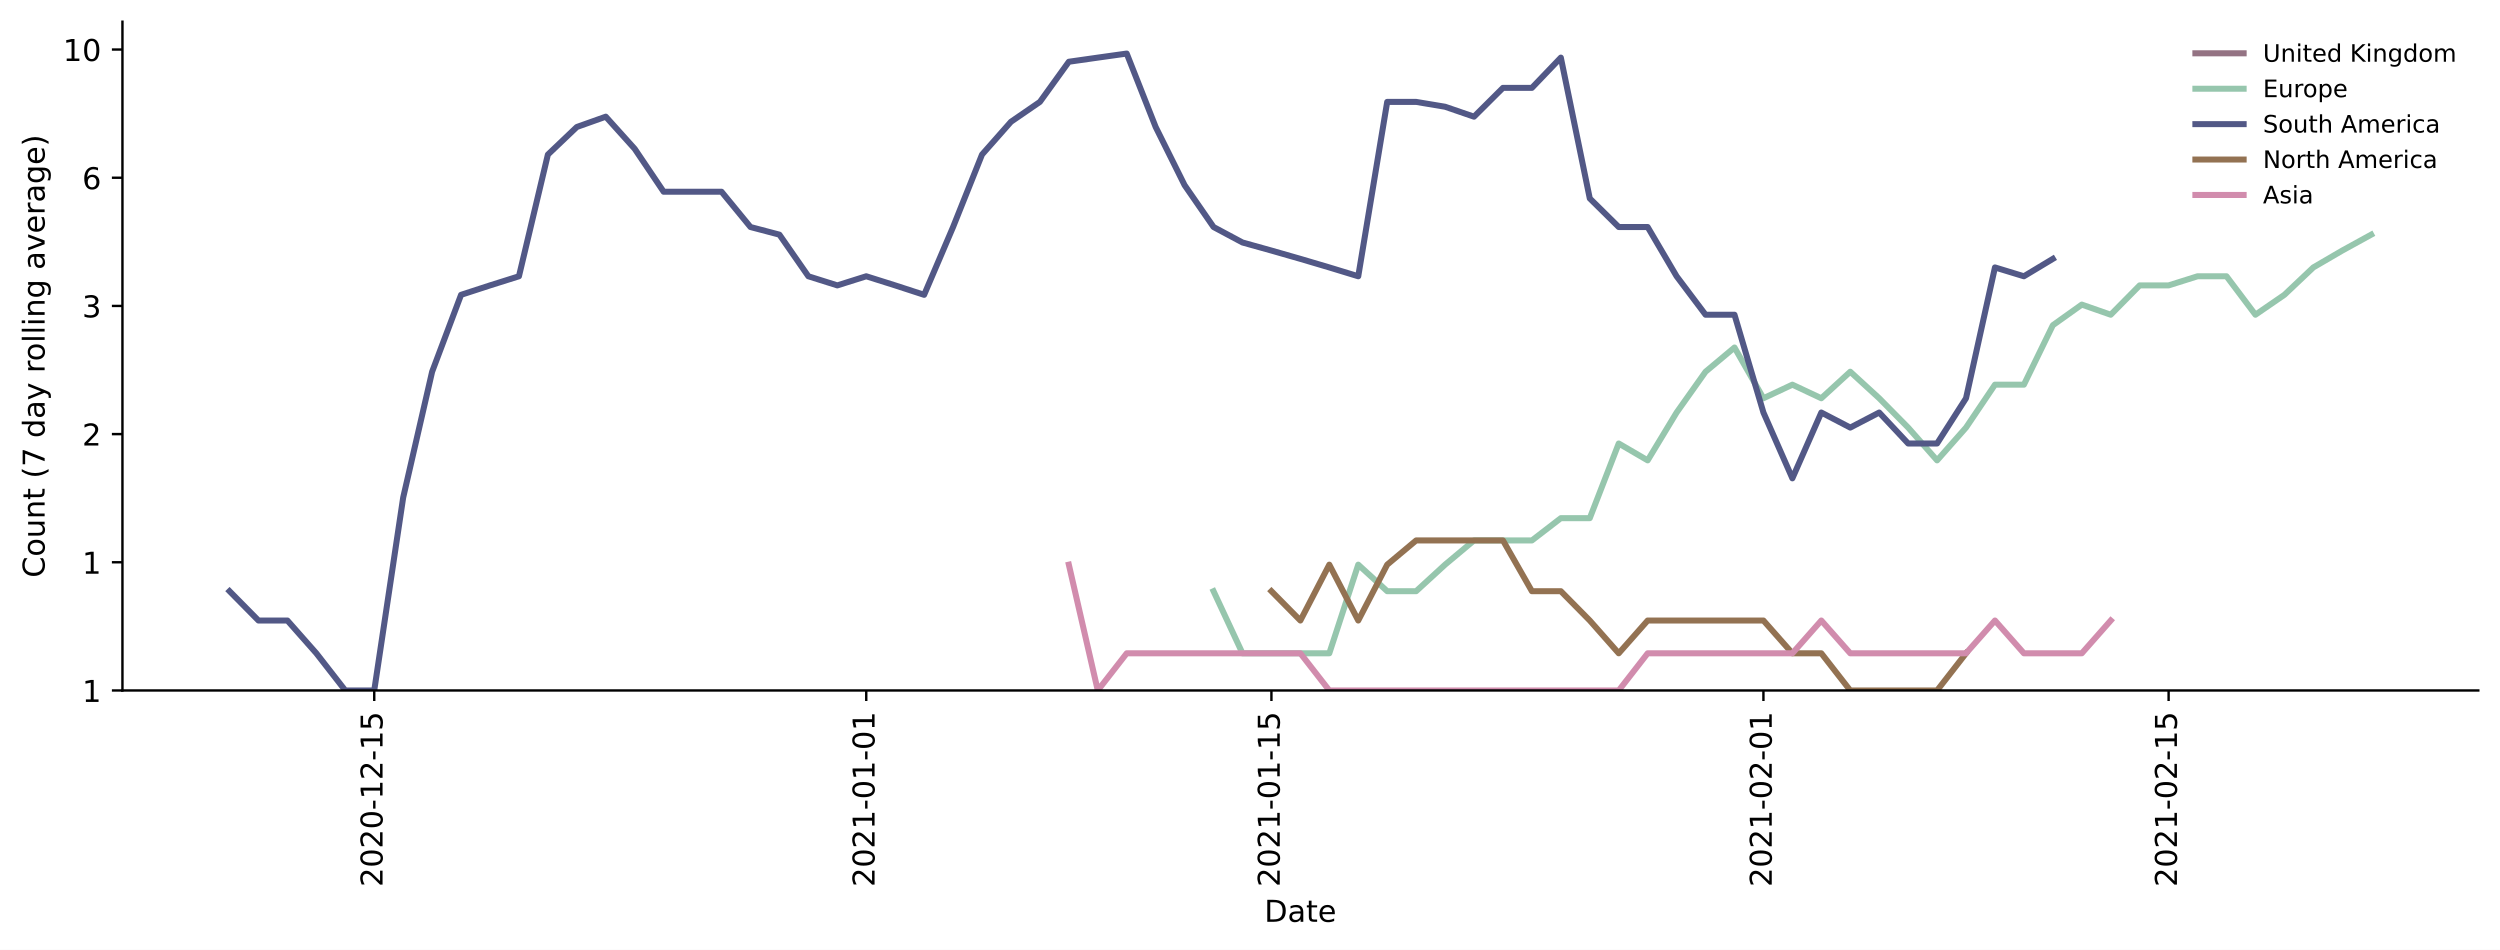
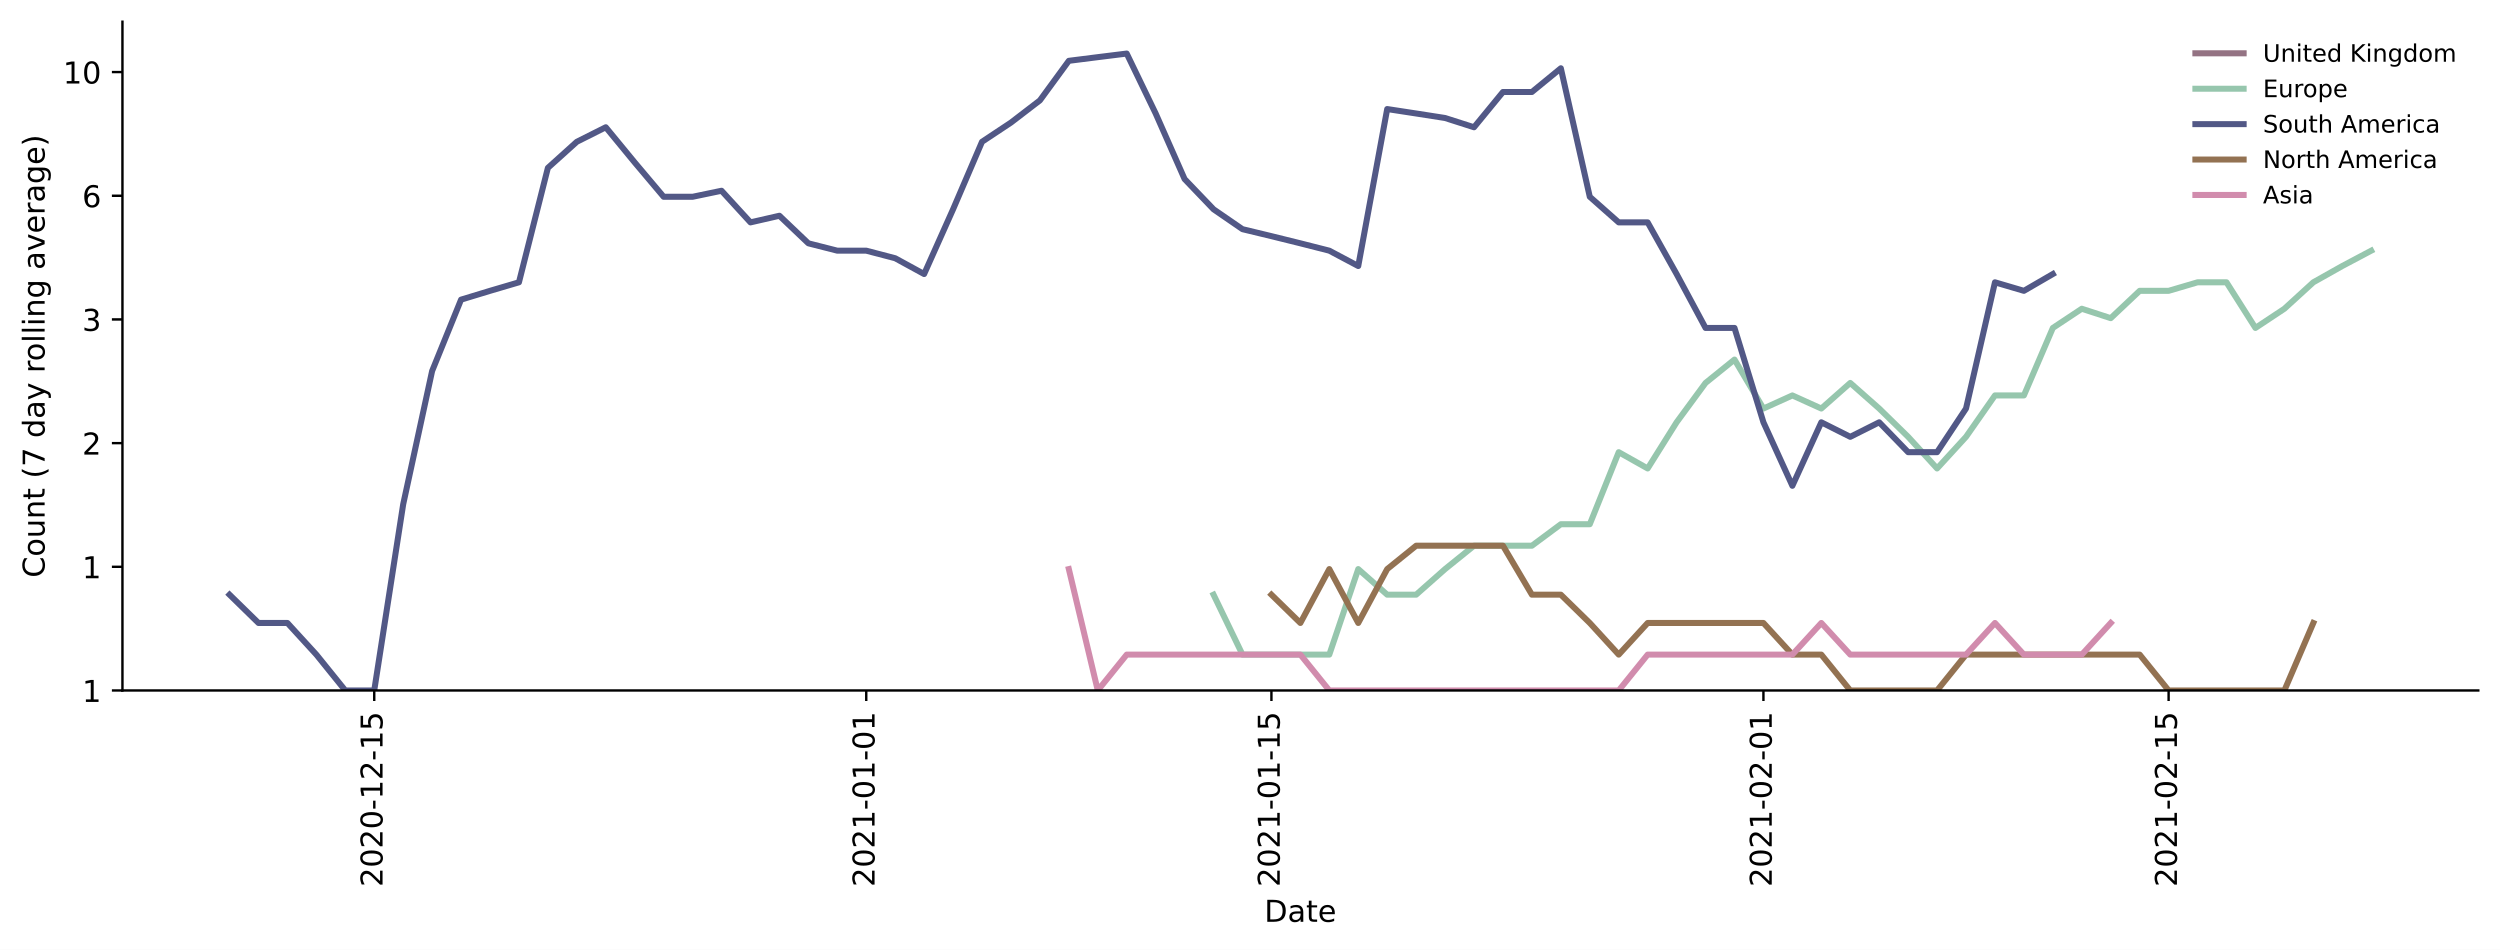
<svg xmlns="http://www.w3.org/2000/svg" xmlns:xlink="http://www.w3.org/1999/xlink" height="314.954pt" version="1.1" viewBox="0 0 829.003 314.954" width="829.003pt">
  <defs>
    <style type="text/css">*{stroke-linecap:butt;stroke-linejoin:round;}</style>
  </defs>
  <g id="figure_1">
    <g id="patch_1">
      <path d="M 0 314.954  L 829.003 314.954  L 829.003 0  L 0 0  z " style="fill:#ffffff;" />
    </g>
    <g id="axes_1">
      <g id="patch_2">
        <path d="M 40.603 228.96  L 821.803 228.96  L 821.803 7.2  L 40.603 7.2  z " style="fill:#ffffff;" />
      </g>
      <g id="matplotlib.axis_1">
        <g id="xtick_1">
          <g id="line2d_1">
            <defs>
-               <path d="M 0 0  L 0 3.5  " id="mfc35ad4ad5" style="stroke:#000000;stroke-width:0.8;" />
-             </defs>
-             <g>
-               <use style="stroke:#000000;stroke-width:0.8;" x="124.097" xlink:href="#mfc35ad4ad5" y="228.96" />
+               <path d="M 0 0  L 0 3.5  " id="mfb27e56d07" style="stroke:#000000;stroke-width:0.8;" />
+             </defs>
+             <g>
+               <use style="stroke:#000000;stroke-width:0.8;" x="124.097" xlink:href="#mfb27e56d07" y="228.96" />
            </g>
          </g>
          <g id="text_1">
            <g transform="translate(126.8568 294.0756)rotate(-90)scale(0.1 -0.1)">
              <defs>
                <path d="M 19.188 8.297  L 53.609 8.297  L 53.609 0  L 7.328 0  L 7.328 8.297  Q 12.938 14.109 22.625 23.891  Q 32.328 33.688 34.812 36.531  Q 39.547 41.844 41.422 45.531  Q 43.312 49.219 43.312 52.781  Q 43.312 58.594 39.234 62.25  Q 35.156 65.922 28.609 65.922  Q 23.969 65.922 18.812 64.312  Q 13.672 62.703 7.812 59.422  L 7.812 69.391  Q 13.766 71.781 18.938 73  Q 24.125 74.219 28.422 74.219  Q 39.75 74.219 46.484 68.547  Q 53.219 62.891 53.219 53.422  Q 53.219 48.922 51.531 44.891  Q 49.859 40.875 45.406 35.406  Q 44.188 33.984 37.641 27.219  Q 31.109 20.453 19.188 8.297  z " id="DejaVuSans-50" />
                <path d="M 31.781 66.406  Q 24.172 66.406 20.328 58.906  Q 16.5 51.422 16.5 36.375  Q 16.5 21.391 20.328 13.891  Q 24.172 6.391 31.781 6.391  Q 39.453 6.391 43.281 13.891  Q 47.125 21.391 47.125 36.375  Q 47.125 51.422 43.281 58.906  Q 39.453 66.406 31.781 66.406  z M 31.781 74.219  Q 44.047 74.219 50.516 64.516  Q 56.984 54.828 56.984 36.375  Q 56.984 17.969 50.516 8.266  Q 44.047 -1.422 31.781 -1.422  Q 19.531 -1.422 13.062 8.266  Q 6.594 17.969 6.594 36.375  Q 6.594 54.828 13.062 64.516  Q 19.531 74.219 31.781 74.219  z " id="DejaVuSans-48" />
                <path d="M 4.891 31.391  L 31.203 31.391  L 31.203 23.391  L 4.891 23.391  z " id="DejaVuSans-45" />
                <path d="M 12.406 8.297  L 28.516 8.297  L 28.516 63.922  L 10.984 60.406  L 10.984 69.391  L 28.422 72.906  L 38.281 72.906  L 38.281 8.297  L 54.391 8.297  L 54.391 0  L 12.406 0  z " id="DejaVuSans-49" />
                <path d="M 10.797 72.906  L 49.516 72.906  L 49.516 64.594  L 19.828 64.594  L 19.828 46.734  Q 21.969 47.469 24.109 47.828  Q 26.266 48.188 28.422 48.188  Q 40.625 48.188 47.75 41.5  Q 54.891 34.812 54.891 23.391  Q 54.891 11.625 47.562 5.094  Q 40.234 -1.422 26.906 -1.422  Q 22.312 -1.422 17.547 -0.641  Q 12.797 0.141 7.719 1.703  L 7.719 11.625  Q 12.109 9.234 16.797 8.062  Q 21.484 6.891 26.703 6.891  Q 35.156 6.891 40.078 11.328  Q 45.016 15.766 45.016 23.391  Q 45.016 31 40.078 35.438  Q 35.156 39.891 26.703 39.891  Q 22.75 39.891 18.812 39.016  Q 14.891 38.141 10.797 36.281  z " id="DejaVuSans-53" />
              </defs>
              <use xlink:href="#DejaVuSans-50" />
              <use x="63.623" xlink:href="#DejaVuSans-48" />
              <use x="127.246" xlink:href="#DejaVuSans-50" />
              <use x="190.869" xlink:href="#DejaVuSans-48" />
              <use x="254.492" xlink:href="#DejaVuSans-45" />
              <use x="290.576" xlink:href="#DejaVuSans-49" />
              <use x="354.199" xlink:href="#DejaVuSans-50" />
              <use x="417.822" xlink:href="#DejaVuSans-45" />
              <use x="453.906" xlink:href="#DejaVuSans-49" />
              <use x="517.529" xlink:href="#DejaVuSans-53" />
            </g>
          </g>
        </g>
        <g id="xtick_2">
          <g id="line2d_2">
            <g>
-               <use style="stroke:#000000;stroke-width:0.8;" x="287.247" xlink:href="#mfc35ad4ad5" y="228.96" />
+               <use style="stroke:#000000;stroke-width:0.8;" x="287.247" xlink:href="#mfb27e56d07" y="228.96" />
            </g>
          </g>
          <g id="text_2">
            <g transform="translate(290.0067 294.0756)rotate(-90)scale(0.1 -0.1)">
              <use xlink:href="#DejaVuSans-50" />
              <use x="63.623" xlink:href="#DejaVuSans-48" />
              <use x="127.246" xlink:href="#DejaVuSans-50" />
              <use x="190.869" xlink:href="#DejaVuSans-49" />
              <use x="254.492" xlink:href="#DejaVuSans-45" />
              <use x="290.576" xlink:href="#DejaVuSans-48" />
              <use x="354.199" xlink:href="#DejaVuSans-49" />
              <use x="417.822" xlink:href="#DejaVuSans-45" />
              <use x="453.906" xlink:href="#DejaVuSans-48" />
              <use x="517.529" xlink:href="#DejaVuSans-49" />
            </g>
          </g>
        </g>
        <g id="xtick_3">
          <g id="line2d_3">
            <g>
-               <use style="stroke:#000000;stroke-width:0.8;" x="421.606" xlink:href="#mfc35ad4ad5" y="228.96" />
+               <use style="stroke:#000000;stroke-width:0.8;" x="421.606" xlink:href="#mfb27e56d07" y="228.96" />
            </g>
          </g>
          <g id="text_3">
            <g transform="translate(424.3654 294.0756)rotate(-90)scale(0.1 -0.1)">
              <use xlink:href="#DejaVuSans-50" />
              <use x="63.623" xlink:href="#DejaVuSans-48" />
              <use x="127.246" xlink:href="#DejaVuSans-50" />
              <use x="190.869" xlink:href="#DejaVuSans-49" />
              <use x="254.492" xlink:href="#DejaVuSans-45" />
              <use x="290.576" xlink:href="#DejaVuSans-48" />
              <use x="354.199" xlink:href="#DejaVuSans-49" />
              <use x="417.822" xlink:href="#DejaVuSans-45" />
              <use x="453.906" xlink:href="#DejaVuSans-49" />
              <use x="517.529" xlink:href="#DejaVuSans-53" />
            </g>
          </g>
        </g>
        <g id="xtick_4">
          <g id="line2d_4">
            <g>
-               <use style="stroke:#000000;stroke-width:0.8;" x="584.756" xlink:href="#mfc35ad4ad5" y="228.96" />
+               <use style="stroke:#000000;stroke-width:0.8;" x="584.756" xlink:href="#mfb27e56d07" y="228.96" />
            </g>
          </g>
          <g id="text_4">
            <g transform="translate(587.5153 294.0756)rotate(-90)scale(0.1 -0.1)">
              <use xlink:href="#DejaVuSans-50" />
              <use x="63.623" xlink:href="#DejaVuSans-48" />
              <use x="127.246" xlink:href="#DejaVuSans-50" />
              <use x="190.869" xlink:href="#DejaVuSans-49" />
              <use x="254.492" xlink:href="#DejaVuSans-45" />
              <use x="290.576" xlink:href="#DejaVuSans-48" />
              <use x="354.199" xlink:href="#DejaVuSans-50" />
              <use x="417.822" xlink:href="#DejaVuSans-45" />
              <use x="453.906" xlink:href="#DejaVuSans-48" />
              <use x="517.529" xlink:href="#DejaVuSans-49" />
            </g>
          </g>
        </g>
        <g id="xtick_5">
          <g id="line2d_5">
            <g>
-               <use style="stroke:#000000;stroke-width:0.8;" x="719.115" xlink:href="#mfc35ad4ad5" y="228.96" />
+               <use style="stroke:#000000;stroke-width:0.8;" x="719.115" xlink:href="#mfb27e56d07" y="228.96" />
            </g>
          </g>
          <g id="text_5">
            <g transform="translate(721.874 294.0756)rotate(-90)scale(0.1 -0.1)">
              <use xlink:href="#DejaVuSans-50" />
              <use x="63.623" xlink:href="#DejaVuSans-48" />
              <use x="127.246" xlink:href="#DejaVuSans-50" />
              <use x="190.869" xlink:href="#DejaVuSans-49" />
              <use x="254.492" xlink:href="#DejaVuSans-45" />
              <use x="290.576" xlink:href="#DejaVuSans-48" />
              <use x="354.199" xlink:href="#DejaVuSans-50" />
              <use x="417.822" xlink:href="#DejaVuSans-45" />
              <use x="453.906" xlink:href="#DejaVuSans-49" />
              <use x="517.529" xlink:href="#DejaVuSans-53" />
            </g>
          </g>
        </g>
        <g id="text_6">
          <g transform="translate(419.2523 305.6741)scale(0.1 -0.1)">
            <defs>
              <path d="M 19.672 64.797  L 19.672 8.109  L 31.594 8.109  Q 46.688 8.109 53.688 14.938  Q 60.688 21.781 60.688 36.531  Q 60.688 51.172 53.688 57.984  Q 46.688 64.797 31.594 64.797  z M 9.812 72.906  L 30.078 72.906  Q 51.266 72.906 61.172 64.094  Q 71.094 55.281 71.094 36.531  Q 71.094 17.672 61.125 8.828  Q 51.172 0 30.078 0  L 9.812 0  z " id="DejaVuSans-68" />
              <path d="M 34.281 27.484  Q 23.391 27.484 19.188 25  Q 14.984 22.516 14.984 16.5  Q 14.984 11.719 18.141 8.906  Q 21.297 6.109 26.703 6.109  Q 34.188 6.109 38.703 11.406  Q 43.219 16.703 43.219 25.484  L 43.219 27.484  z M 52.203 31.203  L 52.203 0  L 43.219 0  L 43.219 8.297  Q 40.141 3.328 35.547 0.953  Q 30.953 -1.422 24.312 -1.422  Q 15.922 -1.422 10.953 3.297  Q 6 8.016 6 15.922  Q 6 25.141 12.172 29.828  Q 18.359 34.516 30.609 34.516  L 43.219 34.516  L 43.219 35.406  Q 43.219 41.609 39.141 45  Q 35.062 48.391 27.688 48.391  Q 23 48.391 18.547 47.266  Q 14.109 46.141 10.016 43.891  L 10.016 52.203  Q 14.938 54.109 19.578 55.047  Q 24.219 56 28.609 56  Q 40.484 56 46.344 49.844  Q 52.203 43.703 52.203 31.203  z " id="DejaVuSans-97" />
              <path d="M 18.312 70.219  L 18.312 54.688  L 36.812 54.688  L 36.812 47.703  L 18.312 47.703  L 18.312 18.016  Q 18.312 11.328 20.141 9.422  Q 21.969 7.516 27.594 7.516  L 36.812 7.516  L 36.812 0  L 27.594 0  Q 17.188 0 13.234 3.875  Q 9.281 7.766 9.281 18.016  L 9.281 47.703  L 2.688 47.703  L 2.688 54.688  L 9.281 54.688  L 9.281 70.219  z " id="DejaVuSans-116" />
              <path d="M 56.203 29.594  L 56.203 25.203  L 14.891 25.203  Q 15.484 15.922 20.484 11.062  Q 25.484 6.203 34.422 6.203  Q 39.594 6.203 44.453 7.469  Q 49.312 8.734 54.109 11.281  L 54.109 2.781  Q 49.266 0.734 44.188 -0.344  Q 39.109 -1.422 33.891 -1.422  Q 20.797 -1.422 13.156 6.188  Q 5.516 13.812 5.516 26.812  Q 5.516 40.234 12.766 48.109  Q 20.016 56 32.328 56  Q 43.359 56 49.781 48.891  Q 56.203 41.797 56.203 29.594  z M 47.219 32.234  Q 47.125 39.594 43.094 43.984  Q 39.062 48.391 32.422 48.391  Q 24.906 48.391 20.391 44.141  Q 15.875 39.891 15.188 32.172  z " id="DejaVuSans-101" />
            </defs>
            <use xlink:href="#DejaVuSans-68" />
            <use x="77.002" xlink:href="#DejaVuSans-97" />
            <use x="138.281" xlink:href="#DejaVuSans-116" />
            <use x="177.49" xlink:href="#DejaVuSans-101" />
          </g>
        </g>
      </g>
      <g id="matplotlib.axis_2">
        <g id="ytick_1">
          <g id="line2d_6">
            <defs>
-               <path d="M 0 0  L -3.5 0  " id="m2b8e387301" style="stroke:#000000;stroke-width:0.8;" />
-             </defs>
-             <g>
-               <use style="stroke:#000000;stroke-width:0.8;" x="40.603" xlink:href="#m2b8e387301" y="228.96" />
+               <path d="M 0 0  L -3.5 0  " id="m8fe765f7f0" style="stroke:#000000;stroke-width:0.8;" />
+             </defs>
+             <g>
+               <use style="stroke:#000000;stroke-width:0.8;" x="40.603" xlink:href="#m8fe765f7f0" y="228.96" />
            </g>
          </g>
          <g id="text_7">
            <g transform="translate(27.24063 232.7592)scale(0.1 -0.1)">
              <use xlink:href="#DejaVuSans-49" />
            </g>
          </g>
        </g>
        <g id="ytick_2">
          <g id="line2d_7">
            <g>
-               <use style="stroke:#000000;stroke-width:0.8;" x="40.603" xlink:href="#m2b8e387301" y="186.454" />
+               <use style="stroke:#000000;stroke-width:0.8;" x="40.603" xlink:href="#m8fe765f7f0" y="187.949" />
            </g>
          </g>
          <g id="text_8">
-             <g transform="translate(27.24063 190.2536)scale(0.1 -0.1)">
+             <g transform="translate(27.24063 191.748)scale(0.1 -0.1)">
              <use xlink:href="#DejaVuSans-49" />
            </g>
          </g>
        </g>
        <g id="ytick_3">
          <g id="line2d_8">
            <g>
-               <use style="stroke:#000000;stroke-width:0.8;" x="40.603" xlink:href="#m2b8e387301" y="143.949" />
+               <use style="stroke:#000000;stroke-width:0.8;" x="40.603" xlink:href="#m8fe765f7f0" y="146.938" />
            </g>
          </g>
          <g id="text_9">
-             <g transform="translate(27.24063 147.748)scale(0.1 -0.1)">
+             <g transform="translate(27.24063 150.7369)scale(0.1 -0.1)">
              <use xlink:href="#DejaVuSans-50" />
            </g>
          </g>
        </g>
        <g id="ytick_4">
          <g id="line2d_9">
            <g>
-               <use style="stroke:#000000;stroke-width:0.8;" x="40.603" xlink:href="#m2b8e387301" y="101.443" />
+               <use style="stroke:#000000;stroke-width:0.8;" x="40.603" xlink:href="#m8fe765f7f0" y="105.926" />
            </g>
          </g>
          <g id="text_10">
-             <g transform="translate(27.24063 105.2424)scale(0.1 -0.1)">
+             <g transform="translate(27.24063 109.7257)scale(0.1 -0.1)">
              <defs>
                <path d="M 40.578 39.312  Q 47.656 37.797 51.625 33  Q 55.609 28.219 55.609 21.188  Q 55.609 10.406 48.188 4.484  Q 40.766 -1.422 27.094 -1.422  Q 22.516 -1.422 17.656 -0.516  Q 12.797 0.391 7.625 2.203  L 7.625 11.719  Q 11.719 9.328 16.594 8.109  Q 21.484 6.891 26.812 6.891  Q 36.078 6.891 40.938 10.547  Q 45.797 14.203 45.797 21.188  Q 45.797 27.641 41.281 31.266  Q 36.766 34.906 28.719 34.906  L 20.219 34.906  L 20.219 43.016  L 29.109 43.016  Q 36.375 43.016 40.234 45.922  Q 44.094 48.828 44.094 54.297  Q 44.094 59.906 40.109 62.906  Q 36.141 65.922 28.719 65.922  Q 24.656 65.922 20.016 65.031  Q 15.375 64.156 9.812 62.312  L 9.812 71.094  Q 15.438 72.656 20.344 73.438  Q 25.25 74.219 29.594 74.219  Q 40.828 74.219 47.359 69.109  Q 53.906 64.016 53.906 55.328  Q 53.906 49.266 50.438 45.094  Q 46.969 40.922 40.578 39.312  z " id="DejaVuSans-51" />
              </defs>
              <use xlink:href="#DejaVuSans-51" />
            </g>
          </g>
        </g>
        <g id="ytick_5">
          <g id="line2d_10">
            <g>
-               <use style="stroke:#000000;stroke-width:0.8;" x="40.603" xlink:href="#m2b8e387301" y="58.938" />
+               <use style="stroke:#000000;stroke-width:0.8;" x="40.603" xlink:href="#m8fe765f7f0" y="64.915" />
            </g>
          </g>
          <g id="text_11">
-             <g transform="translate(27.24063 62.73676)scale(0.1 -0.1)">
+             <g transform="translate(27.24063 68.71453)scale(0.1 -0.1)">
              <defs>
                <path d="M 33.016 40.375  Q 26.375 40.375 22.484 35.828  Q 18.609 31.297 18.609 23.391  Q 18.609 15.531 22.484 10.953  Q 26.375 6.391 33.016 6.391  Q 39.656 6.391 43.531 10.953  Q 47.406 15.531 47.406 23.391  Q 47.406 31.297 43.531 35.828  Q 39.656 40.375 33.016 40.375  z M 52.594 71.297  L 52.594 62.312  Q 48.875 64.062 45.094 64.984  Q 41.312 65.922 37.594 65.922  Q 27.828 65.922 22.672 59.328  Q 17.531 52.734 16.797 39.406  Q 19.672 43.656 24.016 45.922  Q 28.375 48.188 33.594 48.188  Q 44.578 48.188 50.953 41.516  Q 57.328 34.859 57.328 23.391  Q 57.328 12.156 50.688 5.359  Q 44.047 -1.422 33.016 -1.422  Q 20.359 -1.422 13.672 8.266  Q 6.984 17.969 6.984 36.375  Q 6.984 53.656 15.188 63.938  Q 23.391 74.219 37.203 74.219  Q 40.922 74.219 44.703 73.484  Q 48.484 72.75 52.594 71.297  z " id="DejaVuSans-54" />
              </defs>
              <use xlink:href="#DejaVuSans-54" />
            </g>
          </g>
        </g>
        <g id="ytick_6">
          <g id="line2d_11">
            <g>
-               <use style="stroke:#000000;stroke-width:0.8;" x="40.603" xlink:href="#m2b8e387301" y="16.432" />
+               <use style="stroke:#000000;stroke-width:0.8;" x="40.603" xlink:href="#m8fe765f7f0" y="23.904" />
            </g>
          </g>
          <g id="text_12">
-             <g transform="translate(20.87813 20.23114)scale(0.1 -0.1)">
+             <g transform="translate(20.87813 27.70335)scale(0.1 -0.1)">
              <use xlink:href="#DejaVuSans-49" />
              <use x="63.623" xlink:href="#DejaVuSans-48" />
            </g>
          </g>
        </g>
        <g id="text_13">
          <g transform="translate(14.79844 191.548)rotate(-90)scale(0.1 -0.1)">
            <defs>
              <path d="M 64.406 67.281  L 64.406 56.891  Q 59.422 61.531 53.781 63.812  Q 48.141 66.109 41.797 66.109  Q 29.297 66.109 22.656 58.469  Q 16.016 50.828 16.016 36.375  Q 16.016 21.969 22.656 14.328  Q 29.297 6.688 41.797 6.688  Q 48.141 6.688 53.781 8.984  Q 59.422 11.281 64.406 15.922  L 64.406 5.609  Q 59.234 2.094 53.438 0.328  Q 47.656 -1.422 41.219 -1.422  Q 24.656 -1.422 15.125 8.703  Q 5.609 18.844 5.609 36.375  Q 5.609 53.953 15.125 64.078  Q 24.656 74.219 41.219 74.219  Q 47.75 74.219 53.531 72.484  Q 59.328 70.75 64.406 67.281  z " id="DejaVuSans-67" />
              <path d="M 30.609 48.391  Q 23.391 48.391 19.188 42.75  Q 14.984 37.109 14.984 27.297  Q 14.984 17.484 19.156 11.844  Q 23.344 6.203 30.609 6.203  Q 37.797 6.203 41.984 11.859  Q 46.188 17.531 46.188 27.297  Q 46.188 37.016 41.984 42.703  Q 37.797 48.391 30.609 48.391  z M 30.609 56  Q 42.328 56 49.016 48.375  Q 55.719 40.766 55.719 27.297  Q 55.719 13.875 49.016 6.219  Q 42.328 -1.422 30.609 -1.422  Q 18.844 -1.422 12.172 6.219  Q 5.516 13.875 5.516 27.297  Q 5.516 40.766 12.172 48.375  Q 18.844 56 30.609 56  z " id="DejaVuSans-111" />
              <path d="M 8.5 21.578  L 8.5 54.688  L 17.484 54.688  L 17.484 21.922  Q 17.484 14.156 20.5 10.266  Q 23.531 6.391 29.594 6.391  Q 36.859 6.391 41.078 11.031  Q 45.312 15.672 45.312 23.688  L 45.312 54.688  L 54.297 54.688  L 54.297 0  L 45.312 0  L 45.312 8.406  Q 42.047 3.422 37.719 1  Q 33.406 -1.422 27.688 -1.422  Q 18.266 -1.422 13.375 4.438  Q 8.5 10.297 8.5 21.578  z M 31.109 56  z " id="DejaVuSans-117" />
              <path d="M 54.891 33.016  L 54.891 0  L 45.906 0  L 45.906 32.719  Q 45.906 40.484 42.875 44.328  Q 39.844 48.188 33.797 48.188  Q 26.516 48.188 22.312 43.547  Q 18.109 38.922 18.109 30.906  L 18.109 0  L 9.078 0  L 9.078 54.688  L 18.109 54.688  L 18.109 46.188  Q 21.344 51.125 25.703 53.562  Q 30.078 56 35.797 56  Q 45.219 56 50.047 50.172  Q 54.891 44.344 54.891 33.016  z " id="DejaVuSans-110" />
              <path id="DejaVuSans-32" />
              <path d="M 31 75.875  Q 24.469 64.656 21.281 53.656  Q 18.109 42.672 18.109 31.391  Q 18.109 20.125 21.312 9.062  Q 24.516 -2 31 -13.188  L 23.188 -13.188  Q 15.875 -1.703 12.234 9.375  Q 8.594 20.453 8.594 31.391  Q 8.594 42.281 12.203 53.312  Q 15.828 64.359 23.188 75.875  z " id="DejaVuSans-40" />
              <path d="M 8.203 72.906  L 55.078 72.906  L 55.078 68.703  L 28.609 0  L 18.312 0  L 43.219 64.594  L 8.203 64.594  z " id="DejaVuSans-55" />
              <path d="M 45.406 46.391  L 45.406 75.984  L 54.391 75.984  L 54.391 0  L 45.406 0  L 45.406 8.203  Q 42.578 3.328 38.25 0.953  Q 33.938 -1.422 27.875 -1.422  Q 17.969 -1.422 11.734 6.484  Q 5.516 14.406 5.516 27.297  Q 5.516 40.188 11.734 48.094  Q 17.969 56 27.875 56  Q 33.938 56 38.25 53.625  Q 42.578 51.266 45.406 46.391  z M 14.797 27.297  Q 14.797 17.391 18.875 11.75  Q 22.953 6.109 30.078 6.109  Q 37.203 6.109 41.297 11.75  Q 45.406 17.391 45.406 27.297  Q 45.406 37.203 41.297 42.844  Q 37.203 48.484 30.078 48.484  Q 22.953 48.484 18.875 42.844  Q 14.797 37.203 14.797 27.297  z " id="DejaVuSans-100" />
              <path d="M 32.172 -5.078  Q 28.375 -14.844 24.75 -17.812  Q 21.141 -20.797 15.094 -20.797  L 7.906 -20.797  L 7.906 -13.281  L 13.188 -13.281  Q 16.891 -13.281 18.938 -11.516  Q 21 -9.766 23.484 -3.219  L 25.094 0.875  L 2.984 54.688  L 12.5 54.688  L 29.594 11.922  L 46.688 54.688  L 56.203 54.688  z " id="DejaVuSans-121" />
              <path d="M 41.109 46.297  Q 39.594 47.172 37.812 47.578  Q 36.031 48 33.891 48  Q 26.266 48 22.188 43.047  Q 18.109 38.094 18.109 28.812  L 18.109 0  L 9.078 0  L 9.078 54.688  L 18.109 54.688  L 18.109 46.188  Q 20.953 51.172 25.484 53.578  Q 30.031 56 36.531 56  Q 37.453 56 38.578 55.875  Q 39.703 55.766 41.062 55.516  z " id="DejaVuSans-114" />
              <path d="M 9.422 75.984  L 18.406 75.984  L 18.406 0  L 9.422 0  z " id="DejaVuSans-108" />
              <path d="M 9.422 54.688  L 18.406 54.688  L 18.406 0  L 9.422 0  z M 9.422 75.984  L 18.406 75.984  L 18.406 64.594  L 9.422 64.594  z " id="DejaVuSans-105" />
              <path d="M 45.406 27.984  Q 45.406 37.75 41.375 43.109  Q 37.359 48.484 30.078 48.484  Q 22.859 48.484 18.828 43.109  Q 14.797 37.75 14.797 27.984  Q 14.797 18.266 18.828 12.891  Q 22.859 7.516 30.078 7.516  Q 37.359 7.516 41.375 12.891  Q 45.406 18.266 45.406 27.984  z M 54.391 6.781  Q 54.391 -7.172 48.188 -13.984  Q 42 -20.797 29.203 -20.797  Q 24.469 -20.797 20.266 -20.094  Q 16.062 -19.391 12.109 -17.922  L 12.109 -9.188  Q 16.062 -11.328 19.922 -12.344  Q 23.781 -13.375 27.781 -13.375  Q 36.625 -13.375 41.016 -8.766  Q 45.406 -4.156 45.406 5.172  L 45.406 9.625  Q 42.625 4.781 38.281 2.391  Q 33.938 0 27.875 0  Q 17.828 0 11.672 7.656  Q 5.516 15.328 5.516 27.984  Q 5.516 40.672 11.672 48.328  Q 17.828 56 27.875 56  Q 33.938 56 38.281 53.609  Q 42.625 51.219 45.406 46.391  L 45.406 54.688  L 54.391 54.688  z " id="DejaVuSans-103" />
              <path d="M 2.984 54.688  L 12.5 54.688  L 29.594 8.797  L 46.688 54.688  L 56.203 54.688  L 35.688 0  L 23.484 0  z " id="DejaVuSans-118" />
              <path d="M 8.016 75.875  L 15.828 75.875  Q 23.141 64.359 26.781 53.312  Q 30.422 42.281 30.422 31.391  Q 30.422 20.453 26.781 9.375  Q 23.141 -1.703 15.828 -13.188  L 8.016 -13.188  Q 14.5 -2 17.703 9.062  Q 20.906 20.125 20.906 31.391  Q 20.906 42.672 17.703 53.656  Q 14.5 64.656 8.016 75.875  z " id="DejaVuSans-41" />
            </defs>
            <use xlink:href="#DejaVuSans-67" />
            <use x="69.824" xlink:href="#DejaVuSans-111" />
            <use x="131.006" xlink:href="#DejaVuSans-117" />
            <use x="194.385" xlink:href="#DejaVuSans-110" />
            <use x="257.764" xlink:href="#DejaVuSans-116" />
            <use x="296.973" xlink:href="#DejaVuSans-32" />
            <use x="328.76" xlink:href="#DejaVuSans-40" />
            <use x="367.773" xlink:href="#DejaVuSans-55" />
            <use x="431.396" xlink:href="#DejaVuSans-32" />
            <use x="463.184" xlink:href="#DejaVuSans-100" />
            <use x="526.66" xlink:href="#DejaVuSans-97" />
            <use x="587.939" xlink:href="#DejaVuSans-121" />
            <use x="647.119" xlink:href="#DejaVuSans-32" />
            <use x="678.906" xlink:href="#DejaVuSans-114" />
            <use x="717.77" xlink:href="#DejaVuSans-111" />
            <use x="778.951" xlink:href="#DejaVuSans-108" />
            <use x="806.734" xlink:href="#DejaVuSans-108" />
            <use x="834.518" xlink:href="#DejaVuSans-105" />
            <use x="862.301" xlink:href="#DejaVuSans-110" />
            <use x="925.68" xlink:href="#DejaVuSans-103" />
            <use x="989.156" xlink:href="#DejaVuSans-32" />
            <use x="1020.943" xlink:href="#DejaVuSans-97" />
            <use x="1082.223" xlink:href="#DejaVuSans-118" />
            <use x="1141.402" xlink:href="#DejaVuSans-101" />
            <use x="1202.926" xlink:href="#DejaVuSans-114" />
            <use x="1244.039" xlink:href="#DejaVuSans-97" />
            <use x="1305.318" xlink:href="#DejaVuSans-103" />
            <use x="1368.795" xlink:href="#DejaVuSans-101" />
            <use x="1430.318" xlink:href="#DejaVuSans-41" />
          </g>
        </g>
      </g>
      <g id="line2d_12">
-         <path clip-path="url(#p4880ab0711)" d="M 0 0  " style="fill:none;stroke:#947383;stroke-linecap:square;stroke-width:2;" />
+         <path clip-path="url(#p3922fb3537)" d="M 0 0  " style="fill:none;stroke:#947383;stroke-linecap:square;stroke-width:2;" />
      </g>
      <g id="line2d_13">
-         <path clip-path="url(#p4880ab0711)" d="M 402.412 196.039  L 412.009 216.635  L 421.606 216.635  L 431.203 216.635  L 440.8 216.635  L 450.397 187.242  L 459.994 196.039  L 469.591 196.039  L 479.188 187.242  L 488.785 179.211  L 498.382 179.211  L 507.98 179.211  L 517.577 171.823  L 527.174 171.823  L 536.771 147.062  L 546.368 152.658  L 555.965 136.796  L 565.562 123.265  L 575.159 115.233  L 584.756 132.062  L 594.353 127.558  L 603.95 132.062  L 613.547 123.265  L 623.144 132.062  L 632.741 141.786  L 642.338 152.658  L 651.935 141.786  L 661.532 127.558  L 671.129 127.558  L 680.726 107.845  L 690.324 101.005  L 699.921 104.362  L 709.518 94.637  L 719.115 94.637  L 728.712 91.611  L 738.309 91.611  L 747.906 104.362  L 757.503 97.766  L 767.1 88.68  L 776.697 83.085  L 786.294 77.809  " style="fill:none;stroke:#96c6ad;stroke-linecap:square;stroke-width:2;" />
+         <path clip-path="url(#p3922fb3537)" d="M 402.412 197.196  L 412.009 217.068  L 421.606 217.068  L 431.203 217.068  L 440.8 217.068  L 450.397 188.709  L 459.994 197.196  L 469.591 197.196  L 479.188 188.709  L 488.785 180.96  L 498.382 180.96  L 507.98 180.96  L 517.577 173.832  L 527.174 173.832  L 536.771 149.942  L 546.368 155.34  L 555.965 140.036  L 565.562 126.981  L 575.159 119.232  L 584.756 135.468  L 594.353 131.123  L 603.95 135.468  L 613.547 126.981  L 623.144 135.468  L 632.741 144.851  L 642.338 155.34  L 651.935 144.851  L 661.532 131.123  L 671.129 131.123  L 680.726 108.743  L 690.324 102.379  L 699.921 105.504  L 709.518 96.44  L 719.115 96.44  L 728.712 93.612  L 738.309 93.612  L 747.906 108.743  L 757.503 102.379  L 767.1 93.612  L 776.697 88.214  L 786.294 83.123  " style="fill:none;stroke:#96c6ad;stroke-linecap:square;stroke-width:2;" />
      </g>
      <g id="line2d_14">
-         <path clip-path="url(#p4880ab0711)" d="M 76.112 196.039  L 85.709 205.764  L 95.306 205.764  L 104.903 216.635  L 114.5 228.96  L 124.097 228.96  L 133.695 164.983  L 143.292 123.265  L 152.889 97.766  L 162.486 94.637  L 172.083 91.611  L 181.68 51.256  L 191.277 42.11  L 200.874 38.691  L 210.471 49.353  L 220.068 63.581  L 229.665 63.581  L 239.262 63.581  L 248.859 75.28  L 258.456 77.809  L 268.053 91.611  L 277.65 94.637  L 287.247 91.611  L 296.844 94.637  L 306.441 97.766  L 316.039 75.28  L 325.636 51.256  L 335.233 40.385  L 344.83 33.789  L 354.427 20.475  L 364.024 19.107  L 373.621 17.76  L 383.218 42.11  L 392.815 61.409  L 402.412 75.28  L 412.009 80.409  L 421.606 83.085  L 431.203 85.84  L 440.8 88.68  L 450.397 91.611  L 459.994 33.789  L 469.591 33.789  L 479.188 35.394  L 488.785 38.691  L 498.382 29.134  L 507.98 29.134  L 517.577 19.107  L 527.174 65.805  L 536.771 75.28  L 546.368 75.28  L 555.965 91.611  L 565.562 104.362  L 575.159 104.362  L 584.756 136.796  L 594.353 158.615  L 603.95 136.796  L 613.547 141.786  L 623.144 136.796  L 632.741 147.062  L 642.338 147.062  L 651.935 132.062  L 661.532 88.68  L 671.129 91.611  L 680.726 85.84  " style="fill:none;stroke:#525886;stroke-linecap:square;stroke-width:2;" />
+         <path clip-path="url(#p3922fb3537)" d="M 76.112 197.196  L 85.709 206.579  L 95.306 206.579  L 104.903 217.068  L 114.5 228.96  L 124.097 228.96  L 133.695 167.232  L 143.292 123.022  L 152.889 99.36  L 162.486 96.44  L 172.083 93.612  L 181.68 55.668  L 191.277 47.015  L 200.874 42.2  L 210.471 53.869  L 220.068 65.253  L 229.665 65.253  L 239.262 63.251  L 248.859 73.741  L 258.456 71.542  L 268.053 80.683  L 277.65 83.123  L 287.247 83.123  L 296.844 85.632  L 306.441 90.872  L 316.039 69.396  L 325.636 47.015  L 335.233 40.651  L 344.83 33.287  L 354.427 20.167  L 364.024 18.955  L 373.621 17.76  L 383.218 37.632  L 392.815 59.379  L 402.412 69.396  L 412.009 75.995  L 421.606 78.308  L 431.203 80.683  L 440.8 83.123  L 450.397 88.214  L 459.994 36.16  L 469.591 37.632  L 479.188 39.129  L 488.785 42.2  L 498.382 30.504  L 507.98 30.504  L 517.577 22.641  L 527.174 65.253  L 536.771 73.741  L 546.368 73.741  L 555.965 90.872  L 565.562 108.743  L 575.159 108.743  L 584.756 140.036  L 594.353 161.088  L 603.95 140.036  L 613.547 144.851  L 623.144 140.036  L 632.741 149.942  L 642.338 149.942  L 651.935 135.468  L 661.532 93.612  L 671.129 96.44  L 680.726 90.872  " style="fill:none;stroke:#525886;stroke-linecap:square;stroke-width:2;" />
      </g>
      <g id="line2d_15">
-         <path clip-path="url(#p4880ab0711)" d="M 421.606 196.039  L 431.203 205.764  L 440.8 187.242  L 450.397 205.764  L 459.994 187.242  L 469.591 179.211  L 479.188 179.211  L 488.785 179.211  L 498.382 179.211  L 507.98 196.039  L 517.577 196.039  L 527.174 205.764  L 536.771 216.635  L 546.368 205.764  L 555.965 205.764  L 565.562 205.764  L 575.159 205.764  L 584.756 205.764  L 594.353 216.635  L 603.95 216.635  L 613.547 228.96  L 623.144 228.96  L 632.741 228.96  L 642.338 228.96  L 651.935 216.635  " style="fill:none;stroke:#937252;stroke-linecap:square;stroke-width:2;" />
+         <path clip-path="url(#p3922fb3537)" d="M 421.606 197.196  L 431.203 206.579  L 440.8 188.709  L 450.397 206.579  L 459.994 188.709  L 469.591 180.96  L 479.188 180.96  L 488.785 180.96  L 498.382 180.96  L 507.98 197.196  L 517.577 197.196  L 527.174 206.579  L 536.771 217.068  L 546.368 206.579  L 555.965 206.579  L 565.562 206.579  L 575.159 206.579  L 584.756 206.579  L 594.353 217.068  L 603.95 217.068  L 613.547 228.96  L 623.144 228.96  L 632.741 228.96  L 642.338 228.96  L 651.935 217.068  L 661.532 217.068  L 671.129 217.068  L 680.726 217.068  L 690.324 217.068  L 699.921 217.068  L 709.518 217.068  L 719.115 228.96  L 728.712 228.96  L 738.309 228.96  L 747.906 228.96  L 757.503 228.96  L 767.1 206.579  " style="fill:none;stroke:#937252;stroke-linecap:square;stroke-width:2;" />
      </g>
      <g id="line2d_16">
-         <path clip-path="url(#p4880ab0711)" d="M 354.427 187.242  L 364.024 228.96  L 373.621 216.635  L 383.218 216.635  L 392.815 216.635  L 402.412 216.635  L 412.009 216.635  L 421.606 216.635  L 431.203 216.635  L 440.8 228.96  L 450.397 228.96  L 459.994 228.96  L 469.591 228.96  L 479.188 228.96  L 488.785 228.96  L 498.382 228.96  L 507.98 228.96  L 517.577 228.96  L 527.174 228.96  L 536.771 228.96  L 546.368 216.635  L 555.965 216.635  L 565.562 216.635  L 575.159 216.635  L 584.756 216.635  L 594.353 216.635  L 603.95 205.764  L 613.547 216.635  L 623.144 216.635  L 632.741 216.635  L 642.338 216.635  L 651.935 216.635  L 661.532 205.764  L 671.129 216.635  L 680.726 216.635  L 690.324 216.635  L 699.921 205.764  " style="fill:none;stroke:#d18cad;stroke-linecap:square;stroke-width:2;" />
+         <path clip-path="url(#p3922fb3537)" d="M 354.427 188.709  L 364.024 228.96  L 373.621 217.068  L 383.218 217.068  L 392.815 217.068  L 402.412 217.068  L 412.009 217.068  L 421.606 217.068  L 431.203 217.068  L 440.8 228.96  L 450.397 228.96  L 459.994 228.96  L 469.591 228.96  L 479.188 228.96  L 488.785 228.96  L 498.382 228.96  L 507.98 228.96  L 517.577 228.96  L 527.174 228.96  L 536.771 228.96  L 546.368 217.068  L 555.965 217.068  L 565.562 217.068  L 575.159 217.068  L 584.756 217.068  L 594.353 217.068  L 603.95 206.579  L 613.547 217.068  L 623.144 217.068  L 632.741 217.068  L 642.338 217.068  L 651.935 217.068  L 661.532 206.579  L 671.129 217.068  L 680.726 217.068  L 690.324 217.068  L 699.921 206.579  " style="fill:none;stroke:#d18cad;stroke-linecap:square;stroke-width:2;" />
      </g>
      <g id="patch_3">
        <path d="M 40.603 228.96  L 40.603 7.2  " style="fill:none;stroke:#000000;stroke-linecap:square;stroke-linejoin:miter;stroke-width:0.8;" />
      </g>
      <g id="patch_4">
        <path d="M 40.603 228.96  L 821.803 228.96  " style="fill:none;stroke:#000000;stroke-linecap:square;stroke-linejoin:miter;stroke-width:0.8;" />
      </g>
      <g id="legend_1">
        <g id="line2d_17">
          <path d="M 727.992 17.679  L 743.992 17.679  " style="fill:none;stroke:#947383;stroke-linecap:square;stroke-width:2;" />
        </g>
        <g id="line2d_18" />
        <g id="text_14">
          <g transform="translate(750.3919 20.47875)scale(0.08 -0.08)">
            <defs>
              <path d="M 8.688 72.906  L 18.609 72.906  L 18.609 28.609  Q 18.609 16.891 22.844 11.734  Q 27.094 6.594 36.625 6.594  Q 46.094 6.594 50.344 11.734  Q 54.594 16.891 54.594 28.609  L 54.594 72.906  L 64.5 72.906  L 64.5 27.391  Q 64.5 13.141 57.438 5.859  Q 50.391 -1.422 36.625 -1.422  Q 22.797 -1.422 15.734 5.859  Q 8.688 13.141 8.688 27.391  z " id="DejaVuSans-85" />
              <path d="M 9.812 72.906  L 19.672 72.906  L 19.672 42.094  L 52.391 72.906  L 65.094 72.906  L 28.906 38.922  L 67.672 0  L 54.688 0  L 19.672 35.109  L 19.672 0  L 9.812 0  z " id="DejaVuSans-75" />
              <path d="M 52 44.188  Q 55.375 50.25 60.062 53.125  Q 64.75 56 71.094 56  Q 79.641 56 84.281 50.016  Q 88.922 44.047 88.922 33.016  L 88.922 0  L 79.891 0  L 79.891 32.719  Q 79.891 40.578 77.094 44.375  Q 74.312 48.188 68.609 48.188  Q 61.625 48.188 57.562 43.547  Q 53.516 38.922 53.516 30.906  L 53.516 0  L 44.484 0  L 44.484 32.719  Q 44.484 40.625 41.703 44.406  Q 38.922 48.188 33.109 48.188  Q 26.219 48.188 22.156 43.531  Q 18.109 38.875 18.109 30.906  L 18.109 0  L 9.078 0  L 9.078 54.688  L 18.109 54.688  L 18.109 46.188  Q 21.188 51.219 25.484 53.609  Q 29.781 56 35.688 56  Q 41.656 56 45.828 52.969  Q 50 49.953 52 44.188  z " id="DejaVuSans-109" />
            </defs>
            <use xlink:href="#DejaVuSans-85" />
            <use x="73.193" xlink:href="#DejaVuSans-110" />
            <use x="136.572" xlink:href="#DejaVuSans-105" />
            <use x="164.355" xlink:href="#DejaVuSans-116" />
            <use x="203.564" xlink:href="#DejaVuSans-101" />
            <use x="265.088" xlink:href="#DejaVuSans-100" />
            <use x="328.564" xlink:href="#DejaVuSans-32" />
            <use x="360.352" xlink:href="#DejaVuSans-75" />
            <use x="425.928" xlink:href="#DejaVuSans-105" />
            <use x="453.711" xlink:href="#DejaVuSans-110" />
            <use x="517.09" xlink:href="#DejaVuSans-103" />
            <use x="580.566" xlink:href="#DejaVuSans-100" />
            <use x="644.043" xlink:href="#DejaVuSans-111" />
            <use x="705.225" xlink:href="#DejaVuSans-109" />
          </g>
        </g>
        <g id="line2d_19">
          <path d="M 727.992 29.421  L 743.992 29.421  " style="fill:none;stroke:#96c6ad;stroke-linecap:square;stroke-width:2;" />
        </g>
        <g id="line2d_20" />
        <g id="text_15">
          <g transform="translate(750.3919 32.22125)scale(0.08 -0.08)">
            <defs>
              <path d="M 9.812 72.906  L 55.906 72.906  L 55.906 64.594  L 19.672 64.594  L 19.672 43.016  L 54.391 43.016  L 54.391 34.719  L 19.672 34.719  L 19.672 8.297  L 56.781 8.297  L 56.781 0  L 9.812 0  z " id="DejaVuSans-69" />
              <path d="M 18.109 8.203  L 18.109 -20.797  L 9.078 -20.797  L 9.078 54.688  L 18.109 54.688  L 18.109 46.391  Q 20.953 51.266 25.266 53.625  Q 29.594 56 35.594 56  Q 45.562 56 51.781 48.094  Q 58.016 40.188 58.016 27.297  Q 58.016 14.406 51.781 6.484  Q 45.562 -1.422 35.594 -1.422  Q 29.594 -1.422 25.266 0.953  Q 20.953 3.328 18.109 8.203  z M 48.688 27.297  Q 48.688 37.203 44.609 42.844  Q 40.531 48.484 33.406 48.484  Q 26.266 48.484 22.188 42.844  Q 18.109 37.203 18.109 27.297  Q 18.109 17.391 22.188 11.75  Q 26.266 6.109 33.406 6.109  Q 40.531 6.109 44.609 11.75  Q 48.688 17.391 48.688 27.297  z " id="DejaVuSans-112" />
            </defs>
            <use xlink:href="#DejaVuSans-69" />
            <use x="63.184" xlink:href="#DejaVuSans-117" />
            <use x="126.562" xlink:href="#DejaVuSans-114" />
            <use x="165.426" xlink:href="#DejaVuSans-111" />
            <use x="226.607" xlink:href="#DejaVuSans-112" />
            <use x="290.084" xlink:href="#DejaVuSans-101" />
          </g>
        </g>
        <g id="line2d_21">
          <path d="M 727.992 41.164  L 743.992 41.164  " style="fill:none;stroke:#525886;stroke-linecap:square;stroke-width:2;" />
        </g>
        <g id="line2d_22" />
        <g id="text_16">
          <g transform="translate(750.3919 43.96375)scale(0.08 -0.08)">
            <defs>
              <path d="M 53.516 70.516  L 53.516 60.891  Q 47.906 63.578 42.922 64.891  Q 37.938 66.219 33.297 66.219  Q 25.25 66.219 20.875 63.094  Q 16.5 59.969 16.5 54.203  Q 16.5 49.359 19.406 46.891  Q 22.312 44.438 30.422 42.922  L 36.375 41.703  Q 47.406 39.594 52.656 34.297  Q 57.906 29 57.906 20.125  Q 57.906 9.516 50.797 4.047  Q 43.703 -1.422 29.984 -1.422  Q 24.812 -1.422 18.969 -0.25  Q 13.141 0.922 6.891 3.219  L 6.891 13.375  Q 12.891 10.016 18.656 8.297  Q 24.422 6.594 29.984 6.594  Q 38.422 6.594 43.016 9.906  Q 47.609 13.234 47.609 19.391  Q 47.609 24.75 44.312 27.781  Q 41.016 30.812 33.5 32.328  L 27.484 33.5  Q 16.453 35.688 11.516 40.375  Q 6.594 45.062 6.594 53.422  Q 6.594 63.094 13.406 68.656  Q 20.219 74.219 32.172 74.219  Q 37.312 74.219 42.625 73.281  Q 47.953 72.359 53.516 70.516  z " id="DejaVuSans-83" />
              <path d="M 54.891 33.016  L 54.891 0  L 45.906 0  L 45.906 32.719  Q 45.906 40.484 42.875 44.328  Q 39.844 48.188 33.797 48.188  Q 26.516 48.188 22.312 43.547  Q 18.109 38.922 18.109 30.906  L 18.109 0  L 9.078 0  L 9.078 75.984  L 18.109 75.984  L 18.109 46.188  Q 21.344 51.125 25.703 53.562  Q 30.078 56 35.797 56  Q 45.219 56 50.047 50.172  Q 54.891 44.344 54.891 33.016  z " id="DejaVuSans-104" />
              <path d="M 34.188 63.188  L 20.797 26.906  L 47.609 26.906  z M 28.609 72.906  L 39.797 72.906  L 67.578 0  L 57.328 0  L 50.688 18.703  L 17.828 18.703  L 11.188 0  L 0.781 0  z " id="DejaVuSans-65" />
              <path d="M 48.781 52.594  L 48.781 44.188  Q 44.969 46.297 41.141 47.344  Q 37.312 48.391 33.406 48.391  Q 24.656 48.391 19.812 42.844  Q 14.984 37.312 14.984 27.297  Q 14.984 17.281 19.812 11.734  Q 24.656 6.203 33.406 6.203  Q 37.312 6.203 41.141 7.25  Q 44.969 8.297 48.781 10.406  L 48.781 2.094  Q 45.016 0.344 40.984 -0.531  Q 36.969 -1.422 32.422 -1.422  Q 20.062 -1.422 12.781 6.344  Q 5.516 14.109 5.516 27.297  Q 5.516 40.672 12.859 48.328  Q 20.219 56 33.016 56  Q 37.156 56 41.109 55.141  Q 45.062 54.297 48.781 52.594  z " id="DejaVuSans-99" />
            </defs>
            <use xlink:href="#DejaVuSans-83" />
            <use x="63.477" xlink:href="#DejaVuSans-111" />
            <use x="124.658" xlink:href="#DejaVuSans-117" />
            <use x="188.037" xlink:href="#DejaVuSans-116" />
            <use x="227.246" xlink:href="#DejaVuSans-104" />
            <use x="290.625" xlink:href="#DejaVuSans-32" />
            <use x="322.412" xlink:href="#DejaVuSans-65" />
            <use x="390.82" xlink:href="#DejaVuSans-109" />
            <use x="488.232" xlink:href="#DejaVuSans-101" />
            <use x="549.756" xlink:href="#DejaVuSans-114" />
            <use x="590.869" xlink:href="#DejaVuSans-105" />
            <use x="618.652" xlink:href="#DejaVuSans-99" />
            <use x="673.633" xlink:href="#DejaVuSans-97" />
          </g>
        </g>
        <g id="line2d_23">
          <path d="M 727.992 52.906  L 743.992 52.906  " style="fill:none;stroke:#937252;stroke-linecap:square;stroke-width:2;" />
        </g>
        <g id="line2d_24" />
        <g id="text_17">
          <g transform="translate(750.3919 55.70625)scale(0.08 -0.08)">
            <defs>
              <path d="M 9.812 72.906  L 23.094 72.906  L 55.422 11.922  L 55.422 72.906  L 64.984 72.906  L 64.984 0  L 51.703 0  L 19.391 60.984  L 19.391 0  L 9.812 0  z " id="DejaVuSans-78" />
            </defs>
            <use xlink:href="#DejaVuSans-78" />
            <use x="74.805" xlink:href="#DejaVuSans-111" />
            <use x="135.986" xlink:href="#DejaVuSans-114" />
            <use x="177.1" xlink:href="#DejaVuSans-116" />
            <use x="216.309" xlink:href="#DejaVuSans-104" />
            <use x="279.688" xlink:href="#DejaVuSans-32" />
            <use x="311.475" xlink:href="#DejaVuSans-65" />
            <use x="379.883" xlink:href="#DejaVuSans-109" />
            <use x="477.295" xlink:href="#DejaVuSans-101" />
            <use x="538.818" xlink:href="#DejaVuSans-114" />
            <use x="579.932" xlink:href="#DejaVuSans-105" />
            <use x="607.715" xlink:href="#DejaVuSans-99" />
            <use x="662.695" xlink:href="#DejaVuSans-97" />
          </g>
        </g>
        <g id="line2d_25">
          <path d="M 727.992 64.649  L 743.992 64.649  " style="fill:none;stroke:#d18cad;stroke-linecap:square;stroke-width:2;" />
        </g>
        <g id="line2d_26" />
        <g id="text_18">
          <g transform="translate(750.3919 67.44875)scale(0.08 -0.08)">
            <defs>
              <path d="M 44.281 53.078  L 44.281 44.578  Q 40.484 46.531 36.375 47.5  Q 32.281 48.484 27.875 48.484  Q 21.188 48.484 17.844 46.438  Q 14.5 44.391 14.5 40.281  Q 14.5 37.156 16.891 35.375  Q 19.281 33.594 26.516 31.984  L 29.594 31.297  Q 39.156 29.25 43.188 25.516  Q 47.219 21.781 47.219 15.094  Q 47.219 7.469 41.188 3.016  Q 35.156 -1.422 24.609 -1.422  Q 20.219 -1.422 15.453 -0.562  Q 10.688 0.297 5.422 2  L 5.422 11.281  Q 10.406 8.688 15.234 7.391  Q 20.062 6.109 24.812 6.109  Q 31.156 6.109 34.562 8.281  Q 37.984 10.453 37.984 14.406  Q 37.984 18.062 35.516 20.016  Q 33.062 21.969 24.703 23.781  L 21.578 24.516  Q 13.234 26.266 9.516 29.906  Q 5.812 33.547 5.812 39.891  Q 5.812 47.609 11.281 51.797  Q 16.75 56 26.812 56  Q 31.781 56 36.172 55.266  Q 40.578 54.547 44.281 53.078  z " id="DejaVuSans-115" />
            </defs>
            <use xlink:href="#DejaVuSans-65" />
            <use x="68.408" xlink:href="#DejaVuSans-115" />
            <use x="120.508" xlink:href="#DejaVuSans-105" />
            <use x="148.291" xlink:href="#DejaVuSans-97" />
          </g>
        </g>
      </g>
    </g>
  </g>
  <defs>
-     <clipPath id="p4880ab0711">
+     <clipPath id="p3922fb3537">
      <rect height="221.76" width="781.2" x="40.603" y="7.2" />
    </clipPath>
  </defs>
</svg>
